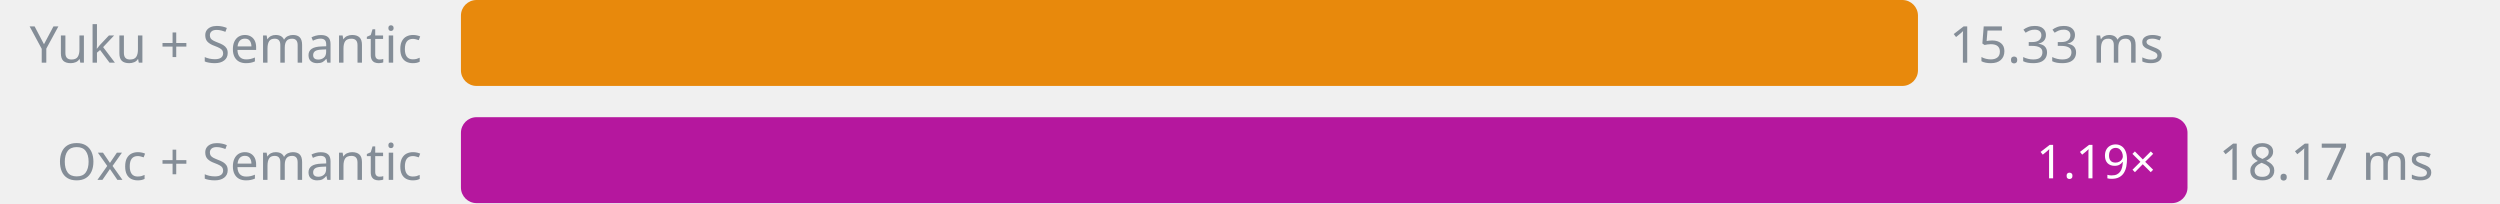
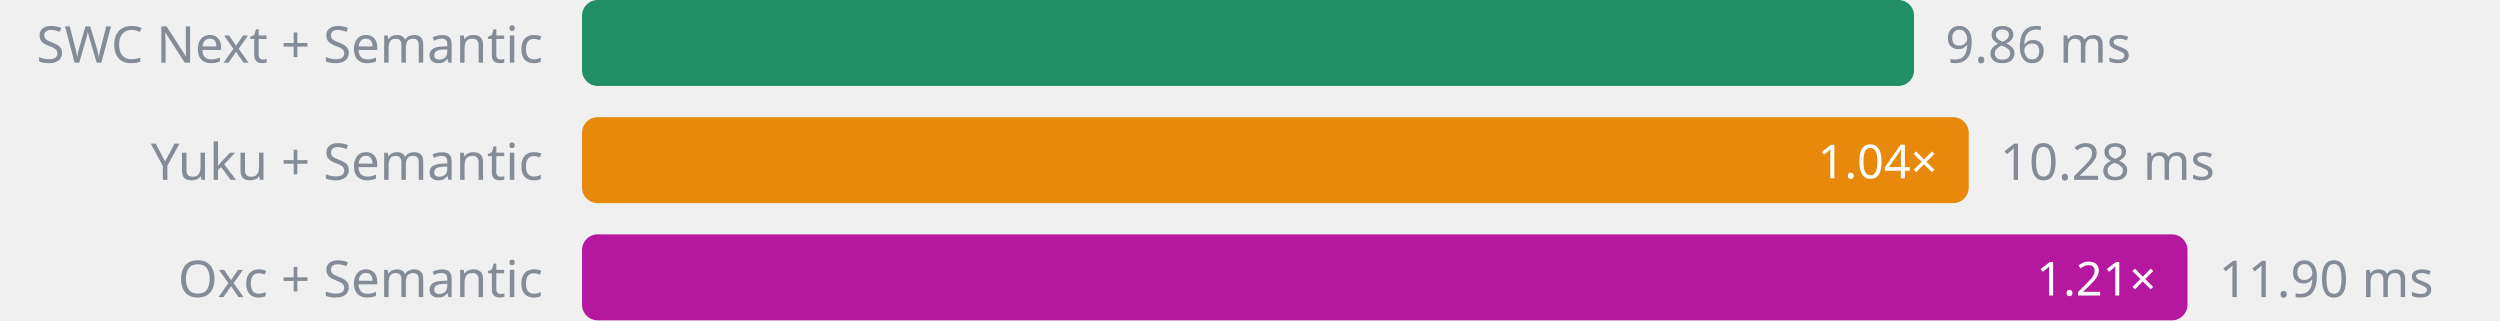
- <svg xmlns="http://www.w3.org/2000/svg" width="640" height="52" viewBox="0 0 640 52">
+ <svg xmlns="http://www.w3.org/2000/svg" width="640" height="82" viewBox="0 0 640 82">
  <style>
    text { font: 13px -apple-system, BlinkMacSystemFont, "Segoe UI", "Noto Sans", Helvetica, Arial, sans-serif; fill: #848d97; dominant-baseline: central; font-variant-numeric: tabular-nums }
    .ratio { font-size: 12px; fill: #fff }
  </style>
-   <text x="108" y="11" text-anchor="end">Yuku + Semantic</text>
-   <rect x="118" y="0" width="373" height="22" rx="4" fill="#E8890C" />
-   <text x="499" y="11">15.33 ms</text>
-   <text x="108" y="41" text-anchor="end">Oxc + Semantic</text>
-   <rect x="118" y="30" width="442" height="22" rx="4" fill="#B5179E" />
-   <text x="568" y="41">18.17 ms</text>
-   <text class="ratio" x="552" y="41" text-anchor="end">1.19×</text>
+   <text x="139" y="11" text-anchor="end">SWC Next + Semantic</text>
+   <rect x="149" y="0" width="341" height="22" rx="4" fill="#218F65" />
+   <text x="498" y="11">9.86 ms</text>
+   <text x="139" y="41" text-anchor="end">Yuku + Semantic</text>
+   <rect x="149" y="30" width="355" height="22" rx="4" fill="#E8890C" />
+   <text x="512" y="41">10.28 ms</text>
+   <text class="ratio" x="496" y="41" text-anchor="end">1.04×</text>
+   <text x="139" y="71" text-anchor="end">Oxc + Semantic</text>
+   <rect x="149" y="60" width="411" height="22" rx="4" fill="#B5179E" />
+   <text x="568" y="71">11.90 ms</text>
+   <text class="ratio" x="552" y="71" text-anchor="end">1.21×</text>
</svg>
